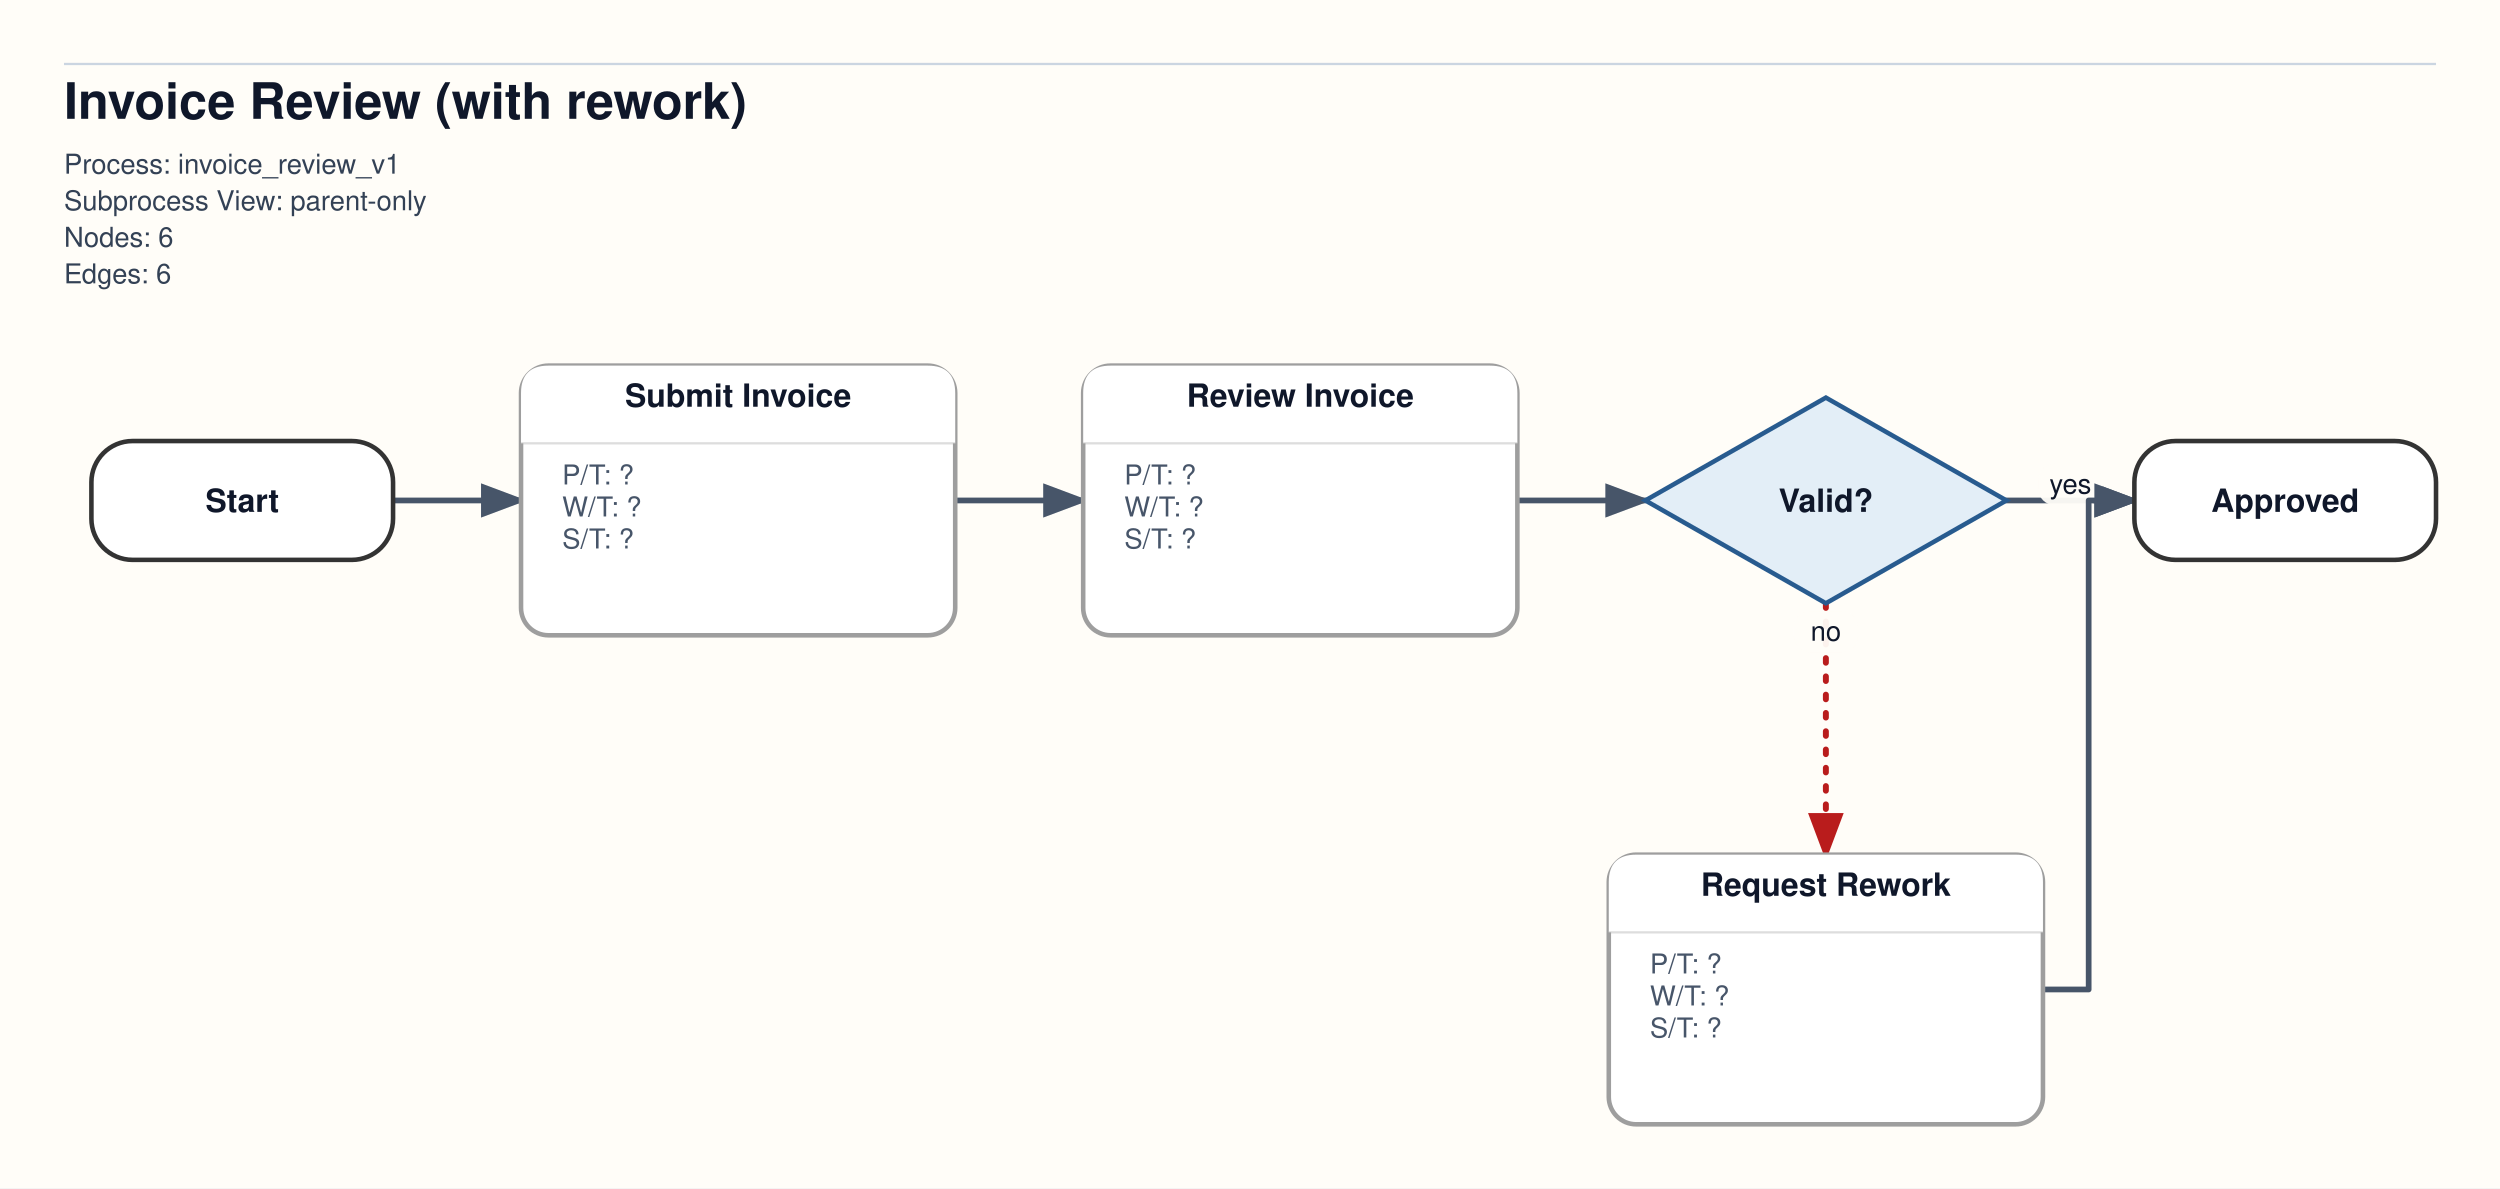
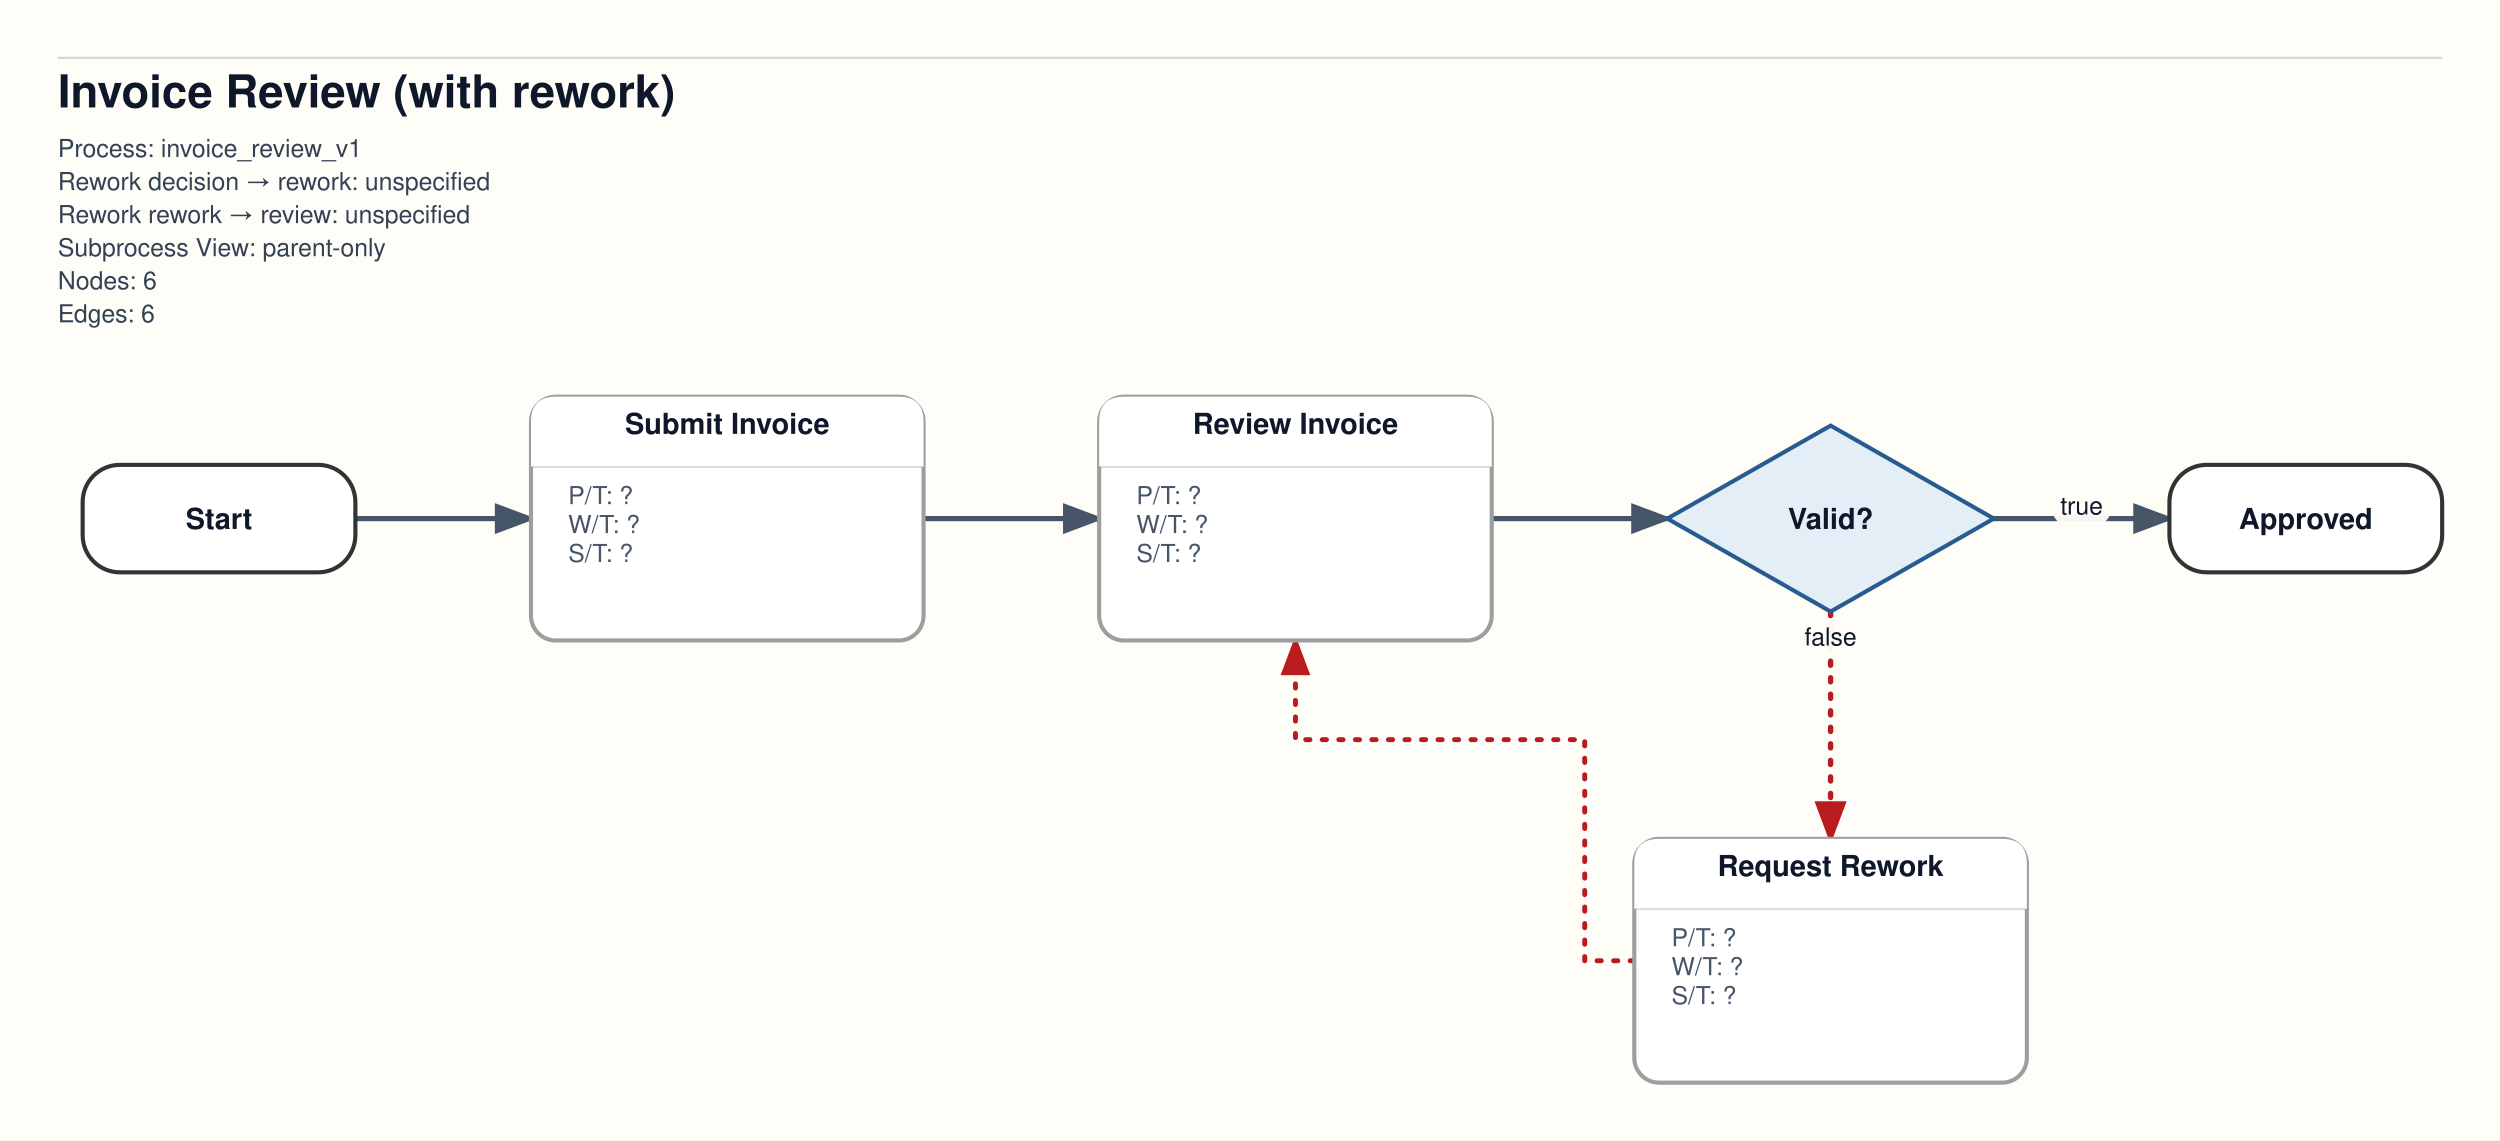
- <svg xmlns="http://www.w3.org/2000/svg" width="1094" height="520" viewBox="0 0 1094 520" data-flo-artifact-kind="svg" data-flo-backend="svg" data-flo-diagram="sppm" data-flo-layout-engine="elk" role="img" aria-labelledby="flo-svg-title flo-svg-description" data-sppm-publication-page-id="main-p1">
+ <svg xmlns="http://www.w3.org/2000/svg" width="1210" height="552" viewBox="0 0 1210 552" data-flo-artifact-kind="svg" data-flo-backend="svg" data-flo-diagram="sppm" data-flo-layout-engine="elk" role="img" aria-labelledby="flo-svg-title flo-svg-description" data-sppm-publication-page-id="main-p1">
  <defs>
    <marker id="flo-sppm-arrow" markerWidth="8" markerHeight="6" refX="7" refY="3" orient="auto" markerUnits="strokeWidth">
      <path d="M0,0 L8,3 L0,6 z" fill="#475569" />
    </marker>
    <marker id="flo-sppm-rework-arrow" markerWidth="8" markerHeight="6" refX="7" refY="3" orient="auto" markerUnits="strokeWidth">
      <path d="M0,0 L8,3 L0,6 z" fill="#b91c1c" />
    </marker>
  </defs>
  <rect width="100%" height="100%" fill="#fffdf8" />
  <g data-sppm-publication-band="header">
-     <line x1="28.0" y1="28.0" x2="1066.0" y2="28.0" stroke="#cbd5e1" stroke-width="1" />
+     <line x1="28.0" y1="28.0" x2="1182.0" y2="28.0" stroke="#cbd5e1" stroke-width="1" />
    <text x="28.0" y="52.0" font-family="Helvetica" font-size="22" font-weight="700" fill="#0f172a">Invoice Review (with rework)</text>
    <text x="28.0" y="76.0" font-family="Helvetica" font-size="12" fill="#334155">Process: invoice_review_v1</text>
-     <text x="28.0" y="92.0" font-family="Helvetica" font-size="12" fill="#334155">Subprocess View: parent-only</text>
-     <text x="28.0" y="108.0" font-family="Helvetica" font-size="12" fill="#334155">Nodes: 6</text>
-     <text x="28.0" y="124.0" font-family="Helvetica" font-size="12" fill="#334155">Edges: 6</text>
+     <text x="28.0" y="92.0" font-family="Helvetica" font-size="12" fill="#334155">Rework decision → rework: unspecified</text>
+     <text x="28.0" y="108.0" font-family="Helvetica" font-size="12" fill="#334155">Rework rework → review: unspecified</text>
+     <text x="28.0" y="124.0" font-family="Helvetica" font-size="12" fill="#334155">Subprocess View: parent-only</text>
+     <text x="28.0" y="140.0" font-family="Helvetica" font-size="12" fill="#334155">Nodes: 6</text>
+     <text x="28.0" y="156.0" font-family="Helvetica" font-size="12" fill="#334155">Edges: 6</text>
  </g>
-   <g transform="translate(28.0,148.0)">
+   <g transform="translate(28.0,180.0)">
    <g data-edge-source="decision" data-edge-target="approve" data-edge-kind="direct">
-       <polyline points="850.0,71.0 906.0,71.0" fill="none" stroke="#475569" stroke-width="2.5" stroke-linecap="round" stroke-linejoin="round" marker-end="url(#flo-sppm-arrow)" />
-       <rect x="864.0" y="55.0" width="28.0" height="18.0" rx="7" fill="#fffdf8" fill-opacity="0.95" />
-       <text x="878.0" y="68.0" text-anchor="middle" font-family="Helvetica" font-size="12" fill="#0f172a">yes</text>
+       <polyline points="937.0,71.0 1022.0,71.0" fill="none" stroke="#475569" stroke-width="2.5" stroke-linecap="round" stroke-linejoin="round" marker-end="url(#flo-sppm-arrow)" />
+       <rect x="965.5" y="56.0" width="28.0" height="18.0" rx="7" fill="#fffdf8" fill-opacity="0.95" />
+       <text x="979.5" y="69.0" text-anchor="middle" font-family="Helvetica" font-size="12" fill="#0f172a">true</text>
    </g>
    <g data-edge-source="decision" data-edge-target="rework" data-edge-kind="rework" data-edge-rework-variant="branch">
-       <polyline points="771.0,116.0 771.0,226.0" fill="none" stroke="#b91c1c" stroke-width="2.6" stroke-linecap="round" stroke-linejoin="round" marker-end="url(#flo-sppm-rework-arrow)" stroke-dasharray="2 6" />
-       <rect x="757.0" y="119.4" width="28.0" height="18.0" rx="7" fill="#fffdf8" fill-opacity="0.95" />
-       <text x="771.0" y="132.4" text-anchor="middle" font-family="Helvetica" font-size="12" fill="#0f172a">no</text>
+       <polyline points="858.0,116.0 858.0,226.0" fill="none" stroke="#b91c1c" stroke-width="2.6" stroke-linecap="round" stroke-linejoin="round" marker-end="url(#flo-sppm-rework-arrow)" stroke-dasharray="2 6" />
+       <rect x="840.5" y="119.4" width="35.0" height="18.0" rx="7" fill="#fffdf8" fill-opacity="0.95" />
+       <text x="858.0" y="132.4" text-anchor="middle" font-family="Helvetica" font-size="12" fill="#0f172a">false</text>
    </g>
    <g data-edge-source="review" data-edge-target="decision" data-edge-kind="direct">
-       <polyline points="636.0,71.0 692.0,71.0" fill="none" stroke="#475569" stroke-width="2.5" stroke-linecap="round" stroke-linejoin="round" marker-end="url(#flo-sppm-arrow)" />
+       <polyline points="694.0,71.0 779.0,71.0" fill="none" stroke="#475569" stroke-width="2.5" stroke-linecap="round" stroke-linejoin="round" marker-end="url(#flo-sppm-arrow)" />
    </g>
-     <g data-edge-source="rework" data-edge-target="approve" data-edge-kind="direct">
-       <polyline points="866.0,285.0 886.0,285.0 886.0,71.0 906.0,71.0" fill="none" stroke="#475569" stroke-width="2.5" stroke-linecap="round" stroke-linejoin="round" marker-end="url(#flo-sppm-arrow)" />
+     <g data-edge-source="rework" data-edge-target="review" data-edge-kind="rework" data-edge-rework-variant="return">
+       <polyline points="763.0,285.0 739.0,285.0 739.0,178.0 599.0,178.0 599.0,130.0" fill="none" stroke="#b91c1c" stroke-width="2.4" stroke-linecap="round" stroke-linejoin="round" marker-end="url(#flo-sppm-rework-arrow)" stroke-dasharray="2 6" />
    </g>
    <g data-edge-source="start" data-edge-target="submit" data-edge-kind="direct">
-       <polyline points="144.0,71.0 200.0,71.0" fill="none" stroke="#475569" stroke-width="2.5" stroke-linecap="round" stroke-linejoin="round" marker-end="url(#flo-sppm-arrow)" />
+       <polyline points="144.0,71.0 229.0,71.0" fill="none" stroke="#475569" stroke-width="2.5" stroke-linecap="round" stroke-linejoin="round" marker-end="url(#flo-sppm-arrow)" />
    </g>
    <g data-edge-source="submit" data-edge-target="review" data-edge-kind="direct">
-       <polyline points="390.0,71.0 446.0,71.0" fill="none" stroke="#475569" stroke-width="2.5" stroke-linecap="round" stroke-linejoin="round" marker-end="url(#flo-sppm-arrow)" />
+       <polyline points="419.0,71.0 504.0,71.0" fill="none" stroke="#475569" stroke-width="2.5" stroke-linecap="round" stroke-linejoin="round" marker-end="url(#flo-sppm-arrow)" />
    </g>
    <g data-node-id="start" data-node-kind="start">
      <rect x="12.0" y="45.0" width="132.0" height="52.0" rx="18" fill="#FFFFFF" stroke="#333333" stroke-width="2" />
      <text x="78.0" y="76.0" text-anchor="middle" font-family="Helvetica" font-size="14" font-weight="600" fill="#0f172a">Start</text>
    </g>
    <g data-node-id="submit" data-node-kind="task">
-       <rect x="200.0" y="12.0" width="190.0" height="118.0" rx="12" fill="white" stroke="#9E9E9E" stroke-width="2" />
-       <path data-node-header="top-rounded" d="M 212.0 12.0 L 378.0 12.0 Q 390.0 12.0 390.0 24.0 L 390.0 46.0 L 200.0 46.0 L 200.0 24.0 Q 200.0 12.0 212.0 12.0 Z" fill="#FFFFFF" stroke="none" />
-       <line x1="200.0" y1="46.0" x2="390.0" y2="46.0" stroke="#9E9E9E" stroke-width="1" opacity="0.35" />
-       <text x="295.0" y="30.0" text-anchor="middle" font-family="Helvetica" font-size="14" font-weight="600" fill="#0f172a">Submit Invoice</text>
-       <text x="218.0" y="64.0" text-anchor="start" font-family="Helvetica" font-size="12" font-weight="400" fill="#475569">P/T: ?</text>
-       <text x="218.0" y="78.0" text-anchor="start" font-family="Helvetica" font-size="12" font-weight="400" fill="#475569">W/T: ?</text>
-       <text x="218.0" y="92.0" text-anchor="start" font-family="Helvetica" font-size="12" font-weight="400" fill="#475569">S/T: ?</text>
+       <rect x="229.0" y="12.0" width="190.0" height="118.0" rx="12" fill="white" stroke="#9E9E9E" stroke-width="2" />
+       <path data-node-header="top-rounded" d="M 241.0 12.0 L 407.0 12.0 Q 419.0 12.0 419.0 24.0 L 419.0 46.0 L 229.0 46.0 L 229.0 24.0 Q 229.0 12.0 241.0 12.0 Z" fill="#FFFFFF" stroke="none" />
+       <line x1="229.0" y1="46.0" x2="419.0" y2="46.0" stroke="#9E9E9E" stroke-width="1" opacity="0.35" />
+       <text x="324.0" y="30.0" text-anchor="middle" font-family="Helvetica" font-size="14" font-weight="600" fill="#0f172a">Submit Invoice</text>
+       <text x="247.0" y="64.0" text-anchor="start" font-family="Helvetica" font-size="12" font-weight="400" fill="#475569">P/T: ?</text>
+       <text x="247.0" y="78.0" text-anchor="start" font-family="Helvetica" font-size="12" font-weight="400" fill="#475569">W/T: ?</text>
+       <text x="247.0" y="92.0" text-anchor="start" font-family="Helvetica" font-size="12" font-weight="400" fill="#475569">S/T: ?</text>
    </g>
    <g data-node-id="review" data-node-kind="task">
-       <rect x="446.0" y="12.0" width="190.0" height="118.0" rx="12" fill="white" stroke="#9E9E9E" stroke-width="2" />
-       <path data-node-header="top-rounded" d="M 458.0 12.0 L 624.0 12.0 Q 636.0 12.0 636.0 24.0 L 636.0 46.0 L 446.0 46.0 L 446.0 24.0 Q 446.0 12.0 458.0 12.0 Z" fill="#FFFFFF" stroke="none" />
-       <line x1="446.0" y1="46.0" x2="636.0" y2="46.0" stroke="#9E9E9E" stroke-width="1" opacity="0.35" />
-       <text x="541.0" y="30.0" text-anchor="middle" font-family="Helvetica" font-size="14" font-weight="600" fill="#0f172a">Review Invoice</text>
-       <text x="464.0" y="64.0" text-anchor="start" font-family="Helvetica" font-size="12" font-weight="400" fill="#475569">P/T: ?</text>
-       <text x="464.0" y="78.0" text-anchor="start" font-family="Helvetica" font-size="12" font-weight="400" fill="#475569">W/T: ?</text>
-       <text x="464.0" y="92.0" text-anchor="start" font-family="Helvetica" font-size="12" font-weight="400" fill="#475569">S/T: ?</text>
+       <rect x="504.0" y="12.0" width="190.0" height="118.0" rx="12" fill="white" stroke="#9E9E9E" stroke-width="2" />
+       <path data-node-header="top-rounded" d="M 516.0 12.0 L 682.0 12.0 Q 694.0 12.0 694.0 24.0 L 694.0 46.0 L 504.0 46.0 L 504.0 24.0 Q 504.0 12.0 516.0 12.0 Z" fill="#FFFFFF" stroke="none" />
+       <line x1="504.0" y1="46.0" x2="694.0" y2="46.0" stroke="#9E9E9E" stroke-width="1" opacity="0.35" />
+       <text x="599.0" y="30.0" text-anchor="middle" font-family="Helvetica" font-size="14" font-weight="600" fill="#0f172a">Review Invoice</text>
+       <text x="522.0" y="64.0" text-anchor="start" font-family="Helvetica" font-size="12" font-weight="400" fill="#475569">P/T: ?</text>
+       <text x="522.0" y="78.0" text-anchor="start" font-family="Helvetica" font-size="12" font-weight="400" fill="#475569">W/T: ?</text>
+       <text x="522.0" y="92.0" text-anchor="start" font-family="Helvetica" font-size="12" font-weight="400" fill="#475569">S/T: ?</text>
    </g>
    <g data-node-id="decision" data-node-kind="decision">
-       <polygon points="771.0,26.0 850.0,71.0 771.0,116.0 692.0,71.0" fill="#E3EEF7" stroke="#285B8F" stroke-width="2" />
-       <text x="771.0" y="76.0" text-anchor="middle" font-family="Helvetica" font-size="14" font-weight="600" fill="#0f172a">Valid?</text>
+       <polygon points="858.0,26.0 937.0,71.0 858.0,116.0 779.0,71.0" fill="#E3EEF7" stroke="#285B8F" stroke-width="2" />
+       <text x="858.0" y="76.0" text-anchor="middle" font-family="Helvetica" font-size="14" font-weight="600" fill="#0f172a">Valid?</text>
    </g>
    <g data-node-id="rework" data-node-kind="task">
-       <rect x="676.0" y="226.0" width="190.0" height="118.0" rx="12" fill="white" stroke="#9E9E9E" stroke-width="2" />
-       <path data-node-header="top-rounded" d="M 688.0 226.0 L 854.0 226.0 Q 866.0 226.0 866.0 238.0 L 866.0 260.0 L 676.0 260.0 L 676.0 238.0 Q 676.0 226.0 688.0 226.0 Z" fill="#FFFFFF" stroke="none" />
-       <line x1="676.0" y1="260.0" x2="866.0" y2="260.0" stroke="#9E9E9E" stroke-width="1" opacity="0.35" />
-       <text x="771.0" y="244.0" text-anchor="middle" font-family="Helvetica" font-size="14" font-weight="600" fill="#0f172a">Request Rework</text>
-       <text x="694.0" y="278.0" text-anchor="start" font-family="Helvetica" font-size="12" font-weight="400" fill="#475569">P/T: ?</text>
-       <text x="694.0" y="292.0" text-anchor="start" font-family="Helvetica" font-size="12" font-weight="400" fill="#475569">W/T: ?</text>
-       <text x="694.0" y="306.0" text-anchor="start" font-family="Helvetica" font-size="12" font-weight="400" fill="#475569">S/T: ?</text>
+       <rect x="763.0" y="226.0" width="190.0" height="118.0" rx="12" fill="white" stroke="#9E9E9E" stroke-width="2" />
+       <path data-node-header="top-rounded" d="M 775.0 226.0 L 941.0 226.0 Q 953.0 226.0 953.0 238.0 L 953.0 260.0 L 763.0 260.0 L 763.0 238.0 Q 763.0 226.0 775.0 226.0 Z" fill="#FFFFFF" stroke="none" />
+       <line x1="763.0" y1="260.0" x2="953.0" y2="260.0" stroke="#9E9E9E" stroke-width="1" opacity="0.35" />
+       <text x="858.0" y="244.0" text-anchor="middle" font-family="Helvetica" font-size="14" font-weight="600" fill="#0f172a">Request Rework</text>
+       <text x="781.0" y="278.0" text-anchor="start" font-family="Helvetica" font-size="12" font-weight="400" fill="#475569">P/T: ?</text>
+       <text x="781.0" y="292.0" text-anchor="start" font-family="Helvetica" font-size="12" font-weight="400" fill="#475569">W/T: ?</text>
+       <text x="781.0" y="306.0" text-anchor="start" font-family="Helvetica" font-size="12" font-weight="400" fill="#475569">S/T: ?</text>
    </g>
    <g data-node-id="approve" data-node-kind="end">
-       <rect x="906.0" y="45.0" width="132.0" height="52.0" rx="18" fill="#FFFFFF" stroke="#333333" stroke-width="2" />
-       <text x="972.0" y="76.0" text-anchor="middle" font-family="Helvetica" font-size="14" font-weight="600" fill="#0f172a">Approved</text>
+       <rect x="1022.0" y="45.0" width="132.0" height="52.0" rx="18" fill="#FFFFFF" stroke="#333333" stroke-width="2" />
+       <text x="1088.0" y="76.0" text-anchor="middle" font-family="Helvetica" font-size="14" font-weight="600" fill="#0f172a">Approved</text>
    </g>
  </g>
</svg>
